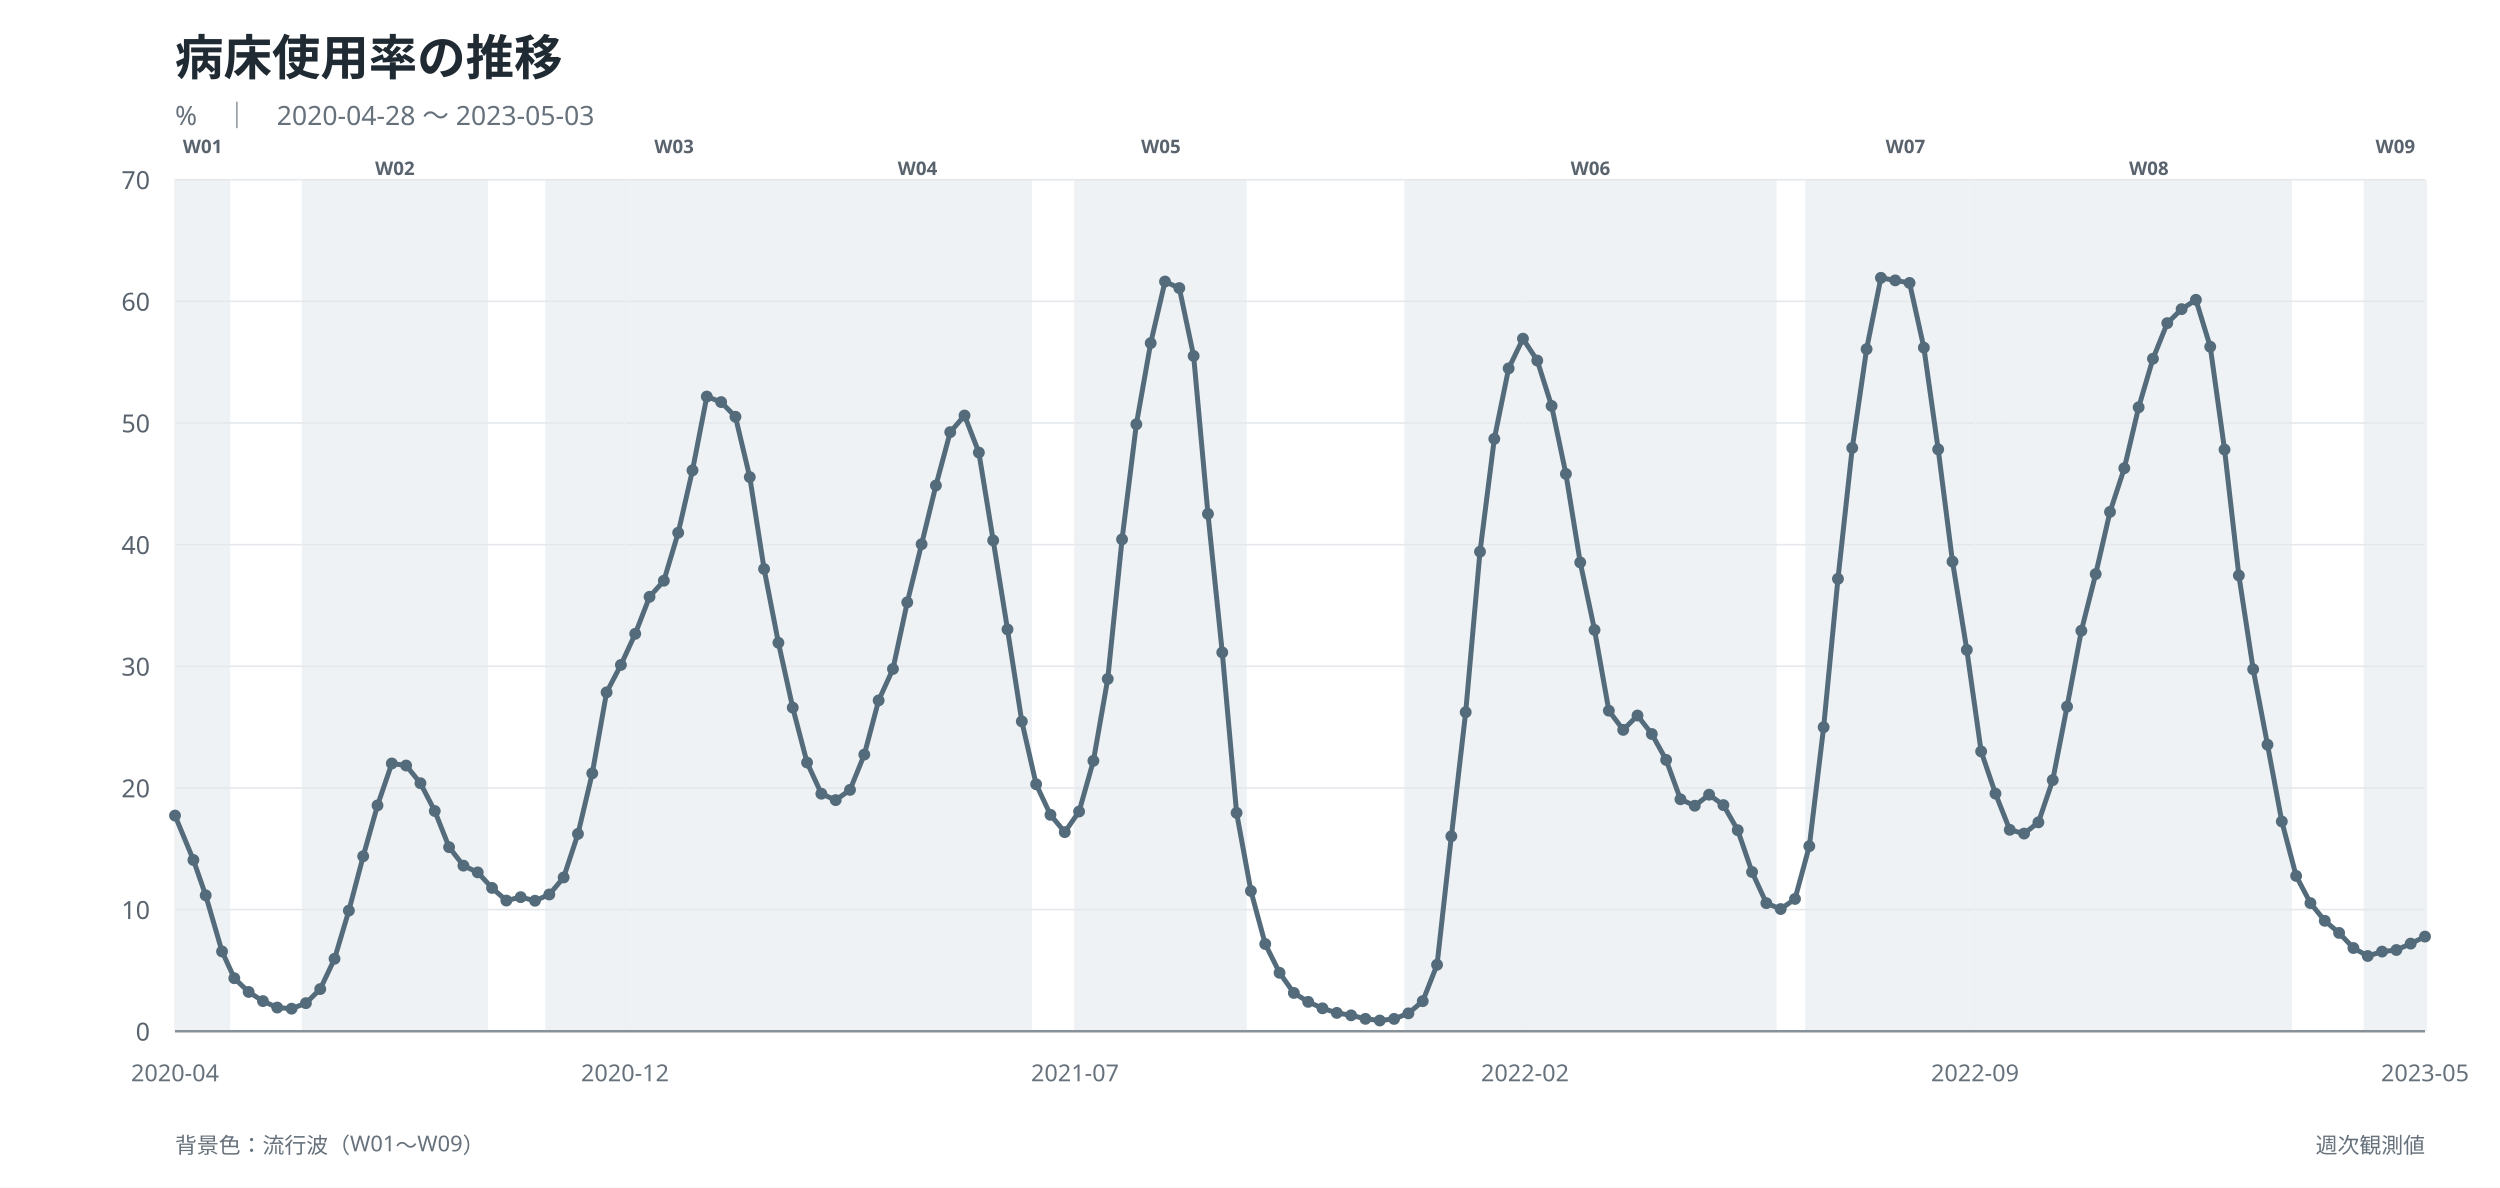
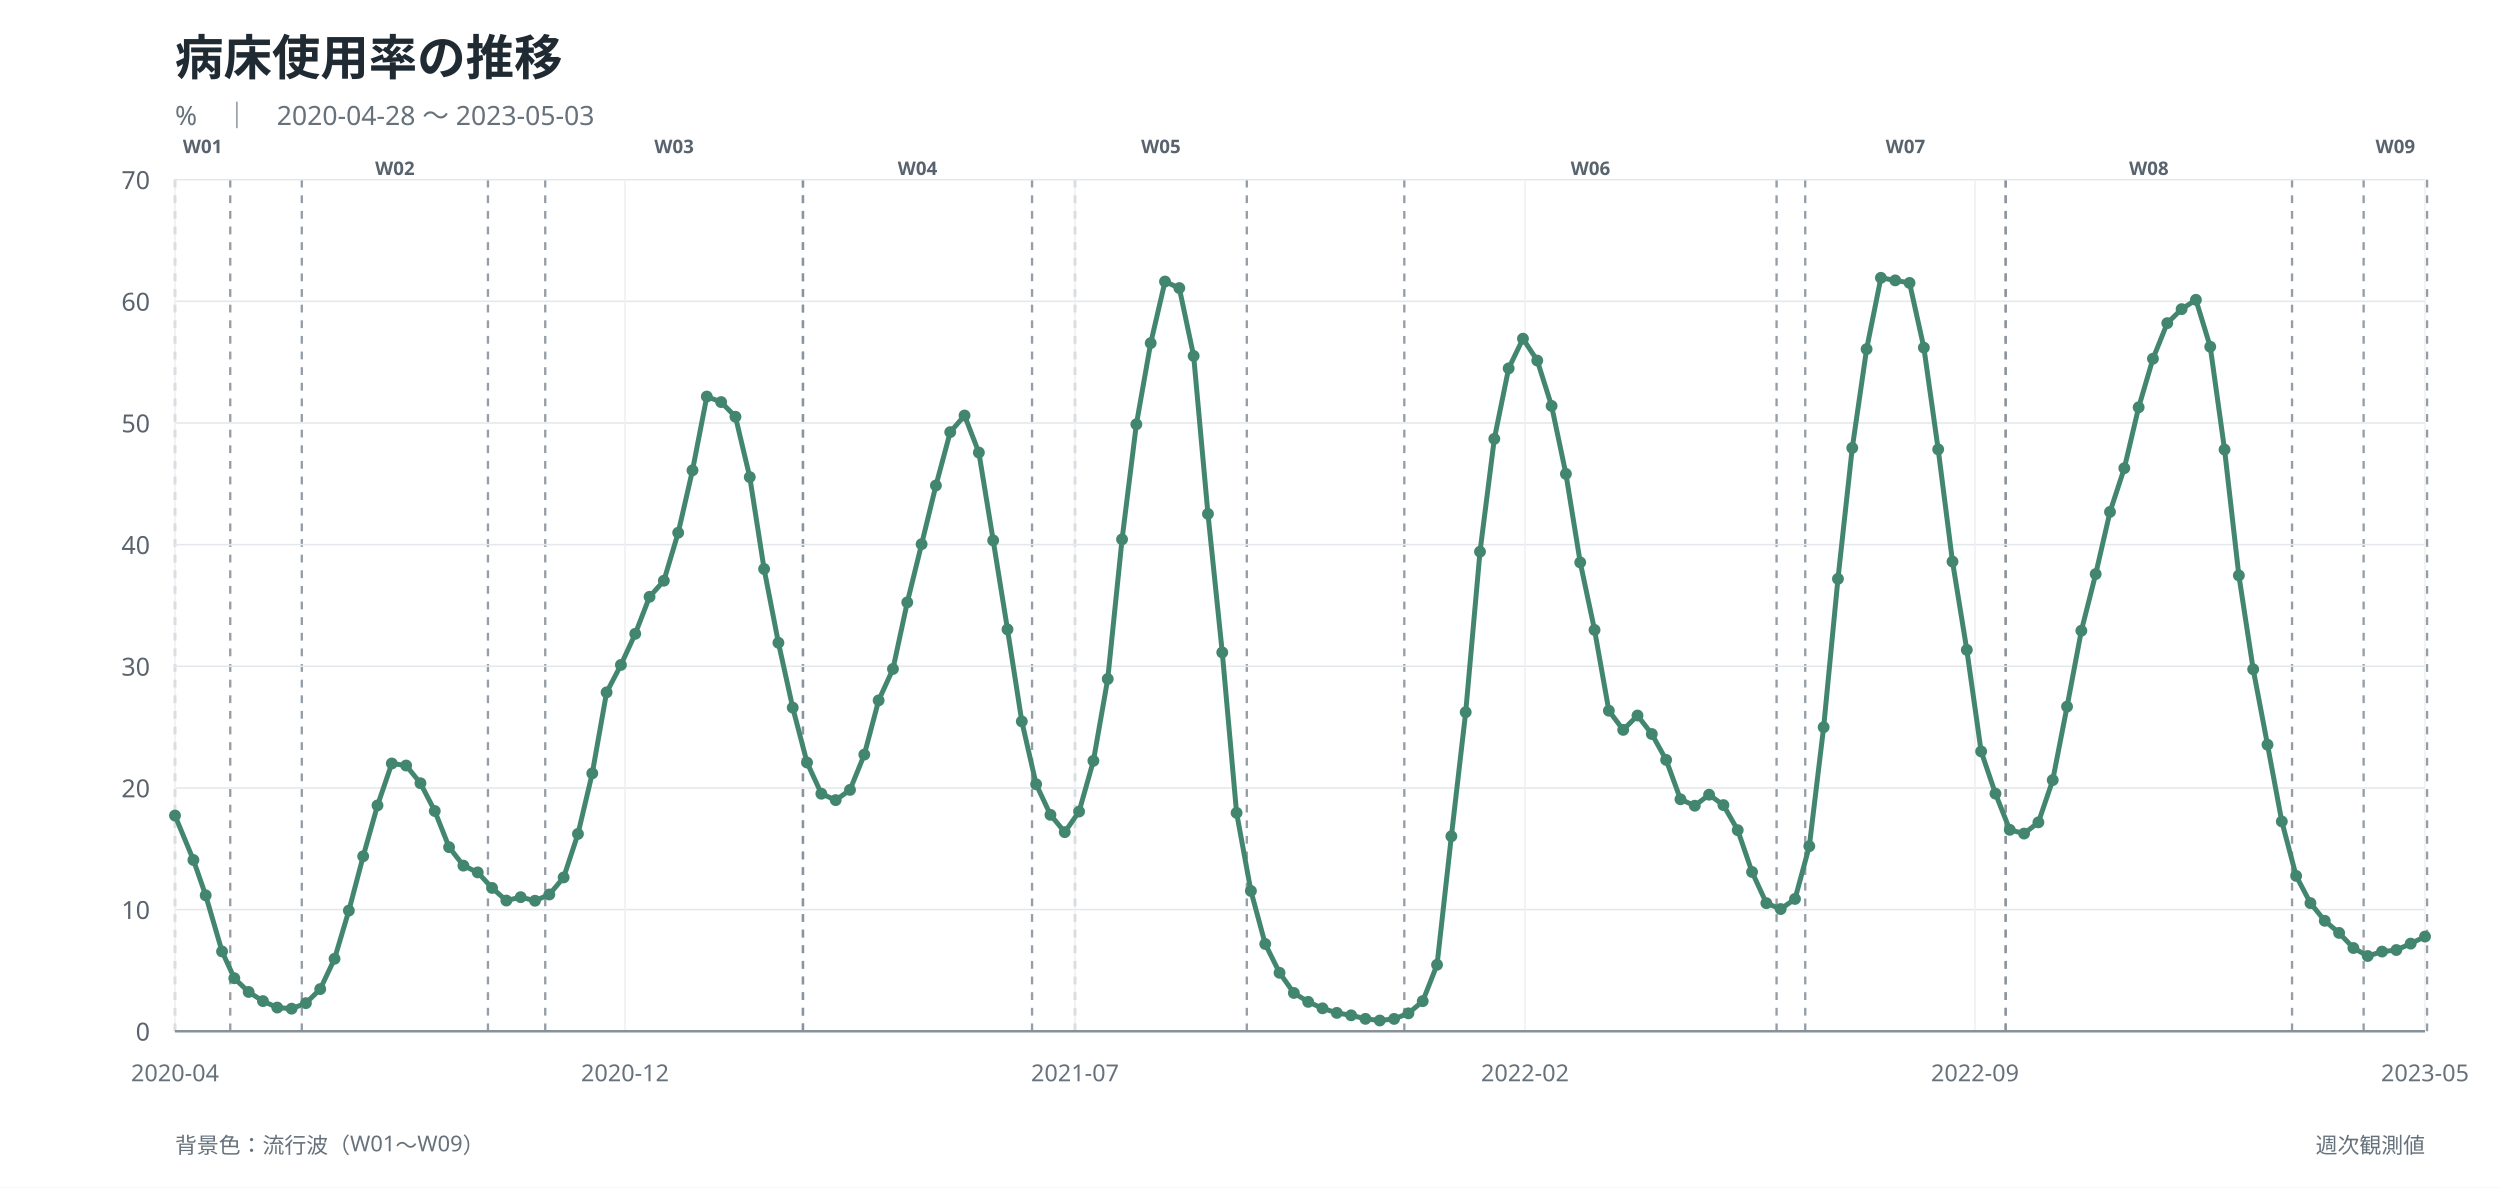
<svg xmlns="http://www.w3.org/2000/svg" width="1600" height="760" viewBox="0 0 1600 760" role="img" aria-labelledby="title desc">
  <rect width="100%" height="100%" fill="#fff" />
  <text x="112" y="48" font-family="sans-serif" font-size="31" font-weight="700" fill="#202a33">病床使用率の推移</text>
  <text x="112" y="80" font-family="sans-serif" font-size="17" fill="#66717b">%　｜　2020-04-28 ～ 2023-05-03</text>
-   <rect x="112.00" y="115" width="35.35" height="545" fill="#e9edf0" opacity="0.72" />
+   <line x1="112.00" y1="115" x2="112.00" y2="660" stroke="#8a949d" stroke-width="1.5" stroke-dasharray="5 5" opacity="0.9" />
+   <line x1="147.35" y1="115" x2="147.35" y2="660" stroke="#8a949d" stroke-width="1.5" stroke-dasharray="5 5" opacity="0.9" />
  <text x="129.67" y="98" text-anchor="middle" font-family="sans-serif" font-size="12" font-weight="600" fill="#59636e">W01</text>
-   <rect x="193.16" y="115" width="119.13" height="545" fill="#e9edf0" opacity="0.72" />
+   <line x1="193.16" y1="115" x2="193.16" y2="660" stroke="#8a949d" stroke-width="1.5" stroke-dasharray="5 5" opacity="0.9" />
+   <line x1="312.29" y1="115" x2="312.29" y2="660" stroke="#8a949d" stroke-width="1.5" stroke-dasharray="5 5" opacity="0.9" />
  <text x="252.73" y="112" text-anchor="middle" font-family="sans-serif" font-size="12" font-weight="600" fill="#59636e">W02</text>
-   <rect x="348.95" y="115" width="164.95" height="545" fill="#e9edf0" opacity="0.72" />
+   <line x1="348.95" y1="115" x2="348.95" y2="660" stroke="#8a949d" stroke-width="1.5" stroke-dasharray="5 5" opacity="0.9" />
+   <line x1="513.90" y1="115" x2="513.90" y2="660" stroke="#8a949d" stroke-width="1.5" stroke-dasharray="5 5" opacity="0.9" />
  <text x="431.42" y="98" text-anchor="middle" font-family="sans-serif" font-size="12" font-weight="600" fill="#59636e">W03</text>
-   <rect x="513.89" y="115" width="146.62" height="545" fill="#e9edf0" opacity="0.72" />
+   <line x1="513.89" y1="115" x2="513.89" y2="660" stroke="#8a949d" stroke-width="1.5" stroke-dasharray="5 5" opacity="0.9" />
+   <line x1="660.51" y1="115" x2="660.51" y2="660" stroke="#8a949d" stroke-width="1.5" stroke-dasharray="5 5" opacity="0.9" />
  <text x="587.20" y="112" text-anchor="middle" font-family="sans-serif" font-size="12" font-weight="600" fill="#59636e">W04</text>
-   <rect x="688.00" y="115" width="109.96" height="545" fill="#e9edf0" opacity="0.72" />
+   <line x1="688.00" y1="115" x2="688.00" y2="660" stroke="#8a949d" stroke-width="1.5" stroke-dasharray="5 5" opacity="0.9" />
+   <line x1="797.96" y1="115" x2="797.96" y2="660" stroke="#8a949d" stroke-width="1.5" stroke-dasharray="5 5" opacity="0.9" />
  <text x="742.98" y="98" text-anchor="middle" font-family="sans-serif" font-size="12" font-weight="600" fill="#59636e">W05</text>
-   <rect x="898.76" y="115" width="238.25" height="545" fill="#e9edf0" opacity="0.72" />
+   <line x1="898.76" y1="115" x2="898.76" y2="660" stroke="#8a949d" stroke-width="1.5" stroke-dasharray="5 5" opacity="0.9" />
+   <line x1="1137.01" y1="115" x2="1137.01" y2="660" stroke="#8a949d" stroke-width="1.5" stroke-dasharray="5 5" opacity="0.9" />
  <text x="1017.89" y="112" text-anchor="middle" font-family="sans-serif" font-size="12" font-weight="600" fill="#59636e">W06</text>
-   <rect x="1155.35" y="115" width="128.29" height="545" fill="#e9edf0" opacity="0.72" />
+   <line x1="1155.35" y1="115" x2="1155.35" y2="660" stroke="#8a949d" stroke-width="1.5" stroke-dasharray="5 5" opacity="0.9" />
+   <line x1="1283.64" y1="115" x2="1283.64" y2="660" stroke="#8a949d" stroke-width="1.5" stroke-dasharray="5 5" opacity="0.9" />
  <text x="1219.49" y="98" text-anchor="middle" font-family="sans-serif" font-size="12" font-weight="600" fill="#59636e">W07</text>
-   <rect x="1283.64" y="115" width="183.27" height="545" fill="#e9edf0" opacity="0.72" />
+   <line x1="1283.64" y1="115" x2="1283.64" y2="660" stroke="#8a949d" stroke-width="1.5" stroke-dasharray="5 5" opacity="0.9" />
+   <line x1="1466.91" y1="115" x2="1466.91" y2="660" stroke="#8a949d" stroke-width="1.5" stroke-dasharray="5 5" opacity="0.9" />
  <text x="1375.27" y="112" text-anchor="middle" font-family="sans-serif" font-size="12" font-weight="600" fill="#59636e">W08</text>
-   <rect x="1512.73" y="115" width="40.58" height="545" fill="#e9edf0" opacity="0.72" />
+   <line x1="1512.73" y1="115" x2="1512.73" y2="660" stroke="#8a949d" stroke-width="1.5" stroke-dasharray="5 5" opacity="0.9" />
+   <line x1="1553.31" y1="115" x2="1553.31" y2="660" stroke="#8a949d" stroke-width="1.5" stroke-dasharray="5 5" opacity="0.9" />
  <text x="1533.02" y="98" text-anchor="middle" font-family="sans-serif" font-size="12" font-weight="600" fill="#59636e">W09</text>
  <line x1="112" y1="660.00" x2="1552" y2="660.00" stroke="#e4e7eb" stroke-width="1" />
  <text x="96" y="666.00" text-anchor="end" font-family="sans-serif" font-size="16" fill="#59636e">0</text>
  <line x1="112" y1="582.14" x2="1552" y2="582.14" stroke="#e4e7eb" stroke-width="1" />
  <text x="96" y="588.14" text-anchor="end" font-family="sans-serif" font-size="16" fill="#59636e">10</text>
  <line x1="112" y1="504.29" x2="1552" y2="504.29" stroke="#e4e7eb" stroke-width="1" />
  <text x="96" y="510.29" text-anchor="end" font-family="sans-serif" font-size="16" fill="#59636e">20</text>
  <line x1="112" y1="426.43" x2="1552" y2="426.43" stroke="#e4e7eb" stroke-width="1" />
  <text x="96" y="432.43" text-anchor="end" font-family="sans-serif" font-size="16" fill="#59636e">30</text>
  <line x1="112" y1="348.57" x2="1552" y2="348.57" stroke="#e4e7eb" stroke-width="1" />
  <text x="96" y="354.57" text-anchor="end" font-family="sans-serif" font-size="16" fill="#59636e">40</text>
  <line x1="112" y1="270.71" x2="1552" y2="270.71" stroke="#e4e7eb" stroke-width="1" />
  <text x="96" y="276.71" text-anchor="end" font-family="sans-serif" font-size="16" fill="#59636e">50</text>
  <line x1="112" y1="192.86" x2="1552" y2="192.86" stroke="#e4e7eb" stroke-width="1" />
  <text x="96" y="198.86" text-anchor="end" font-family="sans-serif" font-size="16" fill="#59636e">60</text>
  <line x1="112" y1="115.00" x2="1552" y2="115.00" stroke="#e4e7eb" stroke-width="1" />
  <text x="96" y="121.00" text-anchor="end" font-family="sans-serif" font-size="16" fill="#59636e">70</text>
  <line x1="112.00" y1="115" x2="112.00" y2="660" stroke="#edf0f2" stroke-width="1" />
  <text x="112.00" y="692" text-anchor="middle" font-family="sans-serif" font-size="15" fill="#66717b">2020-04</text>
  <line x1="400.00" y1="115" x2="400.00" y2="660" stroke="#edf0f2" stroke-width="1" />
  <text x="400.00" y="692" text-anchor="middle" font-family="sans-serif" font-size="15" fill="#66717b">2020-12</text>
  <line x1="688.00" y1="115" x2="688.00" y2="660" stroke="#edf0f2" stroke-width="1" />
  <text x="688.00" y="692" text-anchor="middle" font-family="sans-serif" font-size="15" fill="#66717b">2021-07</text>
  <line x1="976.00" y1="115" x2="976.00" y2="660" stroke="#edf0f2" stroke-width="1" />
  <text x="976.00" y="692" text-anchor="middle" font-family="sans-serif" font-size="15" fill="#66717b">2022-02</text>
  <line x1="1264.00" y1="115" x2="1264.00" y2="660" stroke="#edf0f2" stroke-width="1" />
  <text x="1264.00" y="692" text-anchor="middle" font-family="sans-serif" font-size="15" fill="#66717b">2022-09</text>
  <line x1="1552.00" y1="115" x2="1552.00" y2="660" stroke="#edf0f2" stroke-width="1" />
  <text x="1552.00" y="692" text-anchor="middle" font-family="sans-serif" font-size="15" fill="#66717b">2023-05</text>
-   <path d=" M112.00 521.96 L123.78 550.40 L131.64 573.02 L142.11 608.94 L149.96 626.07 L159.13 634.85 L168.29 640.70 L177.45 644.84 L186.62 645.56 L195.78 642.02 L204.95 633.01 L214.11 613.61 L223.27 582.78 L232.44 548.01 L241.60 515.47 L250.76 488.62 L259.93 489.94 L269.09 501.27 L278.25 519.05 L287.42 542.19 L296.58 554.01 L305.75 558.33 L314.91 568.28 L324.07 576.36 L333.24 574.18 L342.40 576.48 L351.56 572.47 L360.73 561.57 L369.89 533.72 L379.05 494.94 L388.22 443.11 L397.38 425.56 L406.55 405.63 L415.71 381.96 L424.87 371.67 L434.04 340.95 L443.20 301.01 L452.36 253.80 L461.53 257.33 L470.69 266.73 L479.85 305.34 L489.02 364.14 L498.18 411.36 L507.35 452.89 L516.51 488.02 L525.67 507.98 L534.84 512.08 L544.00 505.53 L553.16 482.92 L562.33 448.26 L571.49 428.15 L580.65 385.51 L589.82 348.29 L598.98 310.72 L608.15 276.56 L617.31 265.93 L626.47 289.63 L635.64 345.87 L644.80 402.82 L653.96 461.71 L663.13 501.92 L672.29 521.49 L681.45 532.57 L690.62 519.38 L699.78 486.92 L708.95 434.54 L718.11 345.20 L727.27 271.54 L736.44 219.60 L745.60 180.19 L754.76 184.37 L763.93 227.82 L773.09 328.88 L782.25 417.56 L791.42 520.23 L800.58 570.22 L809.75 604.17 L818.91 622.59 L828.07 635.48 L837.24 641.19 L846.40 645.32 L855.56 648.25 L864.73 649.81 L873.89 652.06 L883.05 653.12 L892.22 652.10 L901.38 648.55 L910.55 640.74 L919.71 617.44 L928.87 535.21 L938.04 455.81 L947.20 353.09 L956.36 280.87 L965.53 235.77 L974.69 216.77 L983.85 230.75 L993.02 259.79 L1002.18 303.30 L1011.35 359.96 L1020.51 403.16 L1029.67 454.85 L1038.84 467.12 L1048.00 457.93 L1057.16 469.78 L1066.33 486.34 L1075.49 511.53 L1084.65 515.67 L1093.82 508.60 L1102.98 515.26 L1112.15 531.31 L1121.31 558.08 L1130.47 578.02 L1139.64 581.79 L1148.80 575.32 L1157.96 541.56 L1167.13 465.40 L1176.29 370.47 L1185.45 286.67 L1194.62 223.45 L1203.78 177.81 L1212.95 179.45 L1222.11 181.08 L1231.27 222.49 L1240.44 287.59 L1249.60 359.42 L1258.76 415.93 L1267.93 480.91 L1277.09 507.92 L1286.25 531.08 L1295.42 533.49 L1304.58 526.30 L1313.75 499.26 L1322.91 452.24 L1332.07 403.67 L1341.24 367.40 L1350.40 327.62 L1359.56 299.65 L1368.73 260.69 L1377.89 229.58 L1387.05 206.81 L1396.22 197.85 L1405.38 191.88 L1414.55 221.91 L1423.71 287.74 L1432.87 368.28 L1442.04 428.35 L1451.20 476.62 L1460.36 525.74 L1469.53 560.58 L1478.69 578.00 L1487.85 589.31 L1497.02 597.07 L1506.18 606.73 L1515.35 611.84 L1524.51 609.02 L1533.67 608.01 L1542.84 603.92 L1552.00 599.41" fill="none" stroke="#536b7a" stroke-width="3.2" stroke-linejoin="round" stroke-linecap="round" />
-   <circle cx="112.00" cy="521.96" r="3.8" fill="#536b7a" />
-   <circle cx="123.78" cy="550.40" r="3.8" fill="#536b7a" />
-   <circle cx="131.64" cy="573.02" r="3.8" fill="#536b7a" />
-   <circle cx="142.11" cy="608.94" r="3.8" fill="#536b7a" />
-   <circle cx="149.96" cy="626.07" r="3.8" fill="#536b7a" />
-   <circle cx="159.13" cy="634.85" r="3.8" fill="#536b7a" />
-   <circle cx="168.29" cy="640.70" r="3.8" fill="#536b7a" />
-   <circle cx="177.45" cy="644.84" r="3.8" fill="#536b7a" />
-   <circle cx="186.62" cy="645.56" r="3.8" fill="#536b7a" />
-   <circle cx="195.78" cy="642.02" r="3.8" fill="#536b7a" />
-   <circle cx="204.95" cy="633.01" r="3.8" fill="#536b7a" />
-   <circle cx="214.11" cy="613.61" r="3.8" fill="#536b7a" />
-   <circle cx="223.27" cy="582.78" r="3.8" fill="#536b7a" />
-   <circle cx="232.44" cy="548.01" r="3.8" fill="#536b7a" />
-   <circle cx="241.60" cy="515.47" r="3.8" fill="#536b7a" />
-   <circle cx="250.76" cy="488.62" r="3.8" fill="#536b7a" />
-   <circle cx="259.93" cy="489.94" r="3.8" fill="#536b7a" />
-   <circle cx="269.09" cy="501.27" r="3.8" fill="#536b7a" />
-   <circle cx="278.25" cy="519.05" r="3.8" fill="#536b7a" />
-   <circle cx="287.42" cy="542.19" r="3.8" fill="#536b7a" />
-   <circle cx="296.58" cy="554.01" r="3.8" fill="#536b7a" />
-   <circle cx="305.75" cy="558.33" r="3.8" fill="#536b7a" />
-   <circle cx="314.91" cy="568.28" r="3.8" fill="#536b7a" />
-   <circle cx="324.07" cy="576.36" r="3.8" fill="#536b7a" />
-   <circle cx="333.24" cy="574.18" r="3.8" fill="#536b7a" />
-   <circle cx="342.40" cy="576.48" r="3.8" fill="#536b7a" />
-   <circle cx="351.56" cy="572.47" r="3.8" fill="#536b7a" />
-   <circle cx="360.73" cy="561.57" r="3.8" fill="#536b7a" />
-   <circle cx="369.89" cy="533.72" r="3.8" fill="#536b7a" />
-   <circle cx="379.05" cy="494.94" r="3.8" fill="#536b7a" />
-   <circle cx="388.22" cy="443.11" r="3.8" fill="#536b7a" />
-   <circle cx="397.38" cy="425.56" r="3.8" fill="#536b7a" />
-   <circle cx="406.55" cy="405.63" r="3.8" fill="#536b7a" />
-   <circle cx="415.71" cy="381.96" r="3.8" fill="#536b7a" />
-   <circle cx="424.87" cy="371.67" r="3.8" fill="#536b7a" />
-   <circle cx="434.04" cy="340.95" r="3.8" fill="#536b7a" />
-   <circle cx="443.20" cy="301.01" r="3.8" fill="#536b7a" />
-   <circle cx="452.36" cy="253.80" r="3.8" fill="#536b7a" />
-   <circle cx="461.53" cy="257.33" r="3.8" fill="#536b7a" />
-   <circle cx="470.69" cy="266.73" r="3.8" fill="#536b7a" />
-   <circle cx="479.85" cy="305.34" r="3.8" fill="#536b7a" />
-   <circle cx="489.02" cy="364.14" r="3.8" fill="#536b7a" />
-   <circle cx="498.18" cy="411.36" r="3.8" fill="#536b7a" />
-   <circle cx="507.35" cy="452.89" r="3.8" fill="#536b7a" />
-   <circle cx="516.51" cy="488.02" r="3.8" fill="#536b7a" />
-   <circle cx="525.67" cy="507.98" r="3.8" fill="#536b7a" />
-   <circle cx="534.84" cy="512.08" r="3.8" fill="#536b7a" />
-   <circle cx="544.00" cy="505.53" r="3.8" fill="#536b7a" />
-   <circle cx="553.16" cy="482.92" r="3.8" fill="#536b7a" />
-   <circle cx="562.33" cy="448.26" r="3.8" fill="#536b7a" />
-   <circle cx="571.49" cy="428.15" r="3.8" fill="#536b7a" />
-   <circle cx="580.65" cy="385.51" r="3.8" fill="#536b7a" />
-   <circle cx="589.82" cy="348.29" r="3.8" fill="#536b7a" />
-   <circle cx="598.98" cy="310.72" r="3.8" fill="#536b7a" />
-   <circle cx="608.15" cy="276.56" r="3.8" fill="#536b7a" />
-   <circle cx="617.31" cy="265.93" r="3.8" fill="#536b7a" />
-   <circle cx="626.47" cy="289.63" r="3.8" fill="#536b7a" />
-   <circle cx="635.64" cy="345.87" r="3.8" fill="#536b7a" />
-   <circle cx="644.80" cy="402.82" r="3.8" fill="#536b7a" />
-   <circle cx="653.96" cy="461.71" r="3.8" fill="#536b7a" />
-   <circle cx="663.13" cy="501.92" r="3.8" fill="#536b7a" />
-   <circle cx="672.29" cy="521.49" r="3.8" fill="#536b7a" />
-   <circle cx="681.45" cy="532.57" r="3.8" fill="#536b7a" />
-   <circle cx="690.62" cy="519.38" r="3.8" fill="#536b7a" />
-   <circle cx="699.78" cy="486.92" r="3.8" fill="#536b7a" />
-   <circle cx="708.95" cy="434.54" r="3.8" fill="#536b7a" />
-   <circle cx="718.11" cy="345.20" r="3.8" fill="#536b7a" />
-   <circle cx="727.27" cy="271.54" r="3.8" fill="#536b7a" />
-   <circle cx="736.44" cy="219.60" r="3.8" fill="#536b7a" />
-   <circle cx="745.60" cy="180.19" r="3.8" fill="#536b7a" />
-   <circle cx="754.76" cy="184.37" r="3.8" fill="#536b7a" />
-   <circle cx="763.93" cy="227.82" r="3.8" fill="#536b7a" />
-   <circle cx="773.09" cy="328.88" r="3.8" fill="#536b7a" />
-   <circle cx="782.25" cy="417.56" r="3.8" fill="#536b7a" />
-   <circle cx="791.42" cy="520.23" r="3.8" fill="#536b7a" />
-   <circle cx="800.58" cy="570.22" r="3.8" fill="#536b7a" />
-   <circle cx="809.75" cy="604.17" r="3.8" fill="#536b7a" />
-   <circle cx="818.91" cy="622.59" r="3.8" fill="#536b7a" />
-   <circle cx="828.07" cy="635.48" r="3.8" fill="#536b7a" />
-   <circle cx="837.24" cy="641.19" r="3.8" fill="#536b7a" />
-   <circle cx="846.40" cy="645.32" r="3.8" fill="#536b7a" />
-   <circle cx="855.56" cy="648.25" r="3.8" fill="#536b7a" />
-   <circle cx="864.73" cy="649.81" r="3.8" fill="#536b7a" />
-   <circle cx="873.89" cy="652.06" r="3.8" fill="#536b7a" />
-   <circle cx="883.05" cy="653.12" r="3.8" fill="#536b7a" />
-   <circle cx="892.22" cy="652.10" r="3.8" fill="#536b7a" />
-   <circle cx="901.38" cy="648.55" r="3.8" fill="#536b7a" />
-   <circle cx="910.55" cy="640.74" r="3.8" fill="#536b7a" />
-   <circle cx="919.71" cy="617.44" r="3.8" fill="#536b7a" />
-   <circle cx="928.87" cy="535.21" r="3.8" fill="#536b7a" />
-   <circle cx="938.04" cy="455.81" r="3.8" fill="#536b7a" />
-   <circle cx="947.20" cy="353.09" r="3.8" fill="#536b7a" />
-   <circle cx="956.36" cy="280.87" r="3.8" fill="#536b7a" />
-   <circle cx="965.53" cy="235.77" r="3.8" fill="#536b7a" />
-   <circle cx="974.69" cy="216.77" r="3.8" fill="#536b7a" />
-   <circle cx="983.85" cy="230.75" r="3.8" fill="#536b7a" />
-   <circle cx="993.02" cy="259.79" r="3.8" fill="#536b7a" />
-   <circle cx="1002.18" cy="303.30" r="3.8" fill="#536b7a" />
-   <circle cx="1011.35" cy="359.96" r="3.8" fill="#536b7a" />
-   <circle cx="1020.51" cy="403.16" r="3.8" fill="#536b7a" />
-   <circle cx="1029.67" cy="454.85" r="3.8" fill="#536b7a" />
-   <circle cx="1038.84" cy="467.12" r="3.8" fill="#536b7a" />
-   <circle cx="1048.00" cy="457.93" r="3.8" fill="#536b7a" />
-   <circle cx="1057.16" cy="469.78" r="3.8" fill="#536b7a" />
-   <circle cx="1066.33" cy="486.34" r="3.8" fill="#536b7a" />
-   <circle cx="1075.49" cy="511.53" r="3.8" fill="#536b7a" />
-   <circle cx="1084.65" cy="515.67" r="3.8" fill="#536b7a" />
-   <circle cx="1093.82" cy="508.60" r="3.8" fill="#536b7a" />
-   <circle cx="1102.98" cy="515.26" r="3.8" fill="#536b7a" />
-   <circle cx="1112.15" cy="531.31" r="3.8" fill="#536b7a" />
-   <circle cx="1121.31" cy="558.08" r="3.8" fill="#536b7a" />
-   <circle cx="1130.47" cy="578.02" r="3.8" fill="#536b7a" />
-   <circle cx="1139.64" cy="581.79" r="3.8" fill="#536b7a" />
-   <circle cx="1148.80" cy="575.32" r="3.8" fill="#536b7a" />
-   <circle cx="1157.96" cy="541.56" r="3.8" fill="#536b7a" />
-   <circle cx="1167.13" cy="465.40" r="3.8" fill="#536b7a" />
-   <circle cx="1176.29" cy="370.47" r="3.8" fill="#536b7a" />
-   <circle cx="1185.45" cy="286.67" r="3.8" fill="#536b7a" />
-   <circle cx="1194.62" cy="223.45" r="3.8" fill="#536b7a" />
-   <circle cx="1203.78" cy="177.81" r="3.8" fill="#536b7a" />
-   <circle cx="1212.95" cy="179.45" r="3.8" fill="#536b7a" />
-   <circle cx="1222.11" cy="181.08" r="3.8" fill="#536b7a" />
-   <circle cx="1231.27" cy="222.49" r="3.8" fill="#536b7a" />
-   <circle cx="1240.44" cy="287.59" r="3.8" fill="#536b7a" />
-   <circle cx="1249.60" cy="359.42" r="3.8" fill="#536b7a" />
-   <circle cx="1258.76" cy="415.93" r="3.8" fill="#536b7a" />
-   <circle cx="1267.93" cy="480.91" r="3.8" fill="#536b7a" />
-   <circle cx="1277.09" cy="507.92" r="3.8" fill="#536b7a" />
-   <circle cx="1286.25" cy="531.08" r="3.8" fill="#536b7a" />
-   <circle cx="1295.42" cy="533.49" r="3.8" fill="#536b7a" />
-   <circle cx="1304.58" cy="526.30" r="3.8" fill="#536b7a" />
-   <circle cx="1313.75" cy="499.26" r="3.8" fill="#536b7a" />
-   <circle cx="1322.91" cy="452.24" r="3.8" fill="#536b7a" />
-   <circle cx="1332.07" cy="403.67" r="3.8" fill="#536b7a" />
-   <circle cx="1341.24" cy="367.40" r="3.8" fill="#536b7a" />
-   <circle cx="1350.40" cy="327.62" r="3.8" fill="#536b7a" />
-   <circle cx="1359.56" cy="299.65" r="3.8" fill="#536b7a" />
-   <circle cx="1368.73" cy="260.69" r="3.8" fill="#536b7a" />
-   <circle cx="1377.89" cy="229.58" r="3.8" fill="#536b7a" />
-   <circle cx="1387.05" cy="206.81" r="3.8" fill="#536b7a" />
-   <circle cx="1396.22" cy="197.85" r="3.8" fill="#536b7a" />
-   <circle cx="1405.38" cy="191.88" r="3.8" fill="#536b7a" />
-   <circle cx="1414.55" cy="221.91" r="3.8" fill="#536b7a" />
-   <circle cx="1423.71" cy="287.74" r="3.8" fill="#536b7a" />
-   <circle cx="1432.87" cy="368.28" r="3.8" fill="#536b7a" />
-   <circle cx="1442.04" cy="428.35" r="3.8" fill="#536b7a" />
-   <circle cx="1451.20" cy="476.62" r="3.8" fill="#536b7a" />
-   <circle cx="1460.36" cy="525.74" r="3.8" fill="#536b7a" />
-   <circle cx="1469.53" cy="560.58" r="3.8" fill="#536b7a" />
-   <circle cx="1478.69" cy="578.00" r="3.8" fill="#536b7a" />
-   <circle cx="1487.85" cy="589.31" r="3.8" fill="#536b7a" />
-   <circle cx="1497.02" cy="597.07" r="3.8" fill="#536b7a" />
-   <circle cx="1506.18" cy="606.73" r="3.8" fill="#536b7a" />
-   <circle cx="1515.35" cy="611.84" r="3.8" fill="#536b7a" />
-   <circle cx="1524.51" cy="609.02" r="3.8" fill="#536b7a" />
-   <circle cx="1533.67" cy="608.01" r="3.8" fill="#536b7a" />
-   <circle cx="1542.84" cy="603.92" r="3.8" fill="#536b7a" />
-   <circle cx="1552.00" cy="599.41" r="3.8" fill="#536b7a" />
+   <path d=" M112.00 521.96 L123.78 550.40 L131.64 573.02 L142.11 608.94 L149.96 626.07 L159.13 634.85 L168.29 640.70 L177.45 644.84 L186.62 645.56 L195.78 642.02 L204.95 633.01 L214.11 613.61 L223.27 582.78 L232.44 548.01 L241.60 515.47 L250.76 488.62 L259.93 489.94 L269.09 501.27 L278.25 519.05 L287.42 542.19 L296.58 554.01 L305.75 558.33 L314.91 568.28 L324.07 576.36 L333.24 574.18 L342.40 576.48 L351.56 572.47 L360.73 561.57 L369.89 533.72 L379.05 494.94 L388.22 443.11 L397.38 425.56 L406.55 405.63 L415.71 381.96 L424.87 371.67 L434.04 340.95 L443.20 301.01 L452.36 253.80 L461.53 257.33 L470.69 266.73 L479.85 305.34 L489.02 364.14 L498.18 411.36 L507.35 452.89 L516.51 488.02 L525.67 507.98 L534.84 512.08 L544.00 505.53 L553.16 482.92 L562.33 448.26 L571.49 428.15 L580.65 385.51 L589.82 348.29 L598.98 310.72 L608.15 276.56 L617.31 265.93 L626.47 289.63 L635.64 345.87 L644.80 402.82 L653.96 461.71 L663.13 501.92 L672.29 521.49 L681.45 532.57 L690.62 519.38 L699.78 486.92 L708.95 434.54 L718.11 345.20 L727.27 271.54 L736.44 219.60 L745.60 180.19 L754.76 184.37 L763.93 227.82 L773.09 328.88 L782.25 417.56 L791.42 520.23 L800.58 570.22 L809.75 604.17 L818.91 622.59 L828.07 635.48 L837.24 641.19 L846.40 645.32 L855.56 648.25 L864.73 649.81 L873.89 652.06 L883.05 653.12 L892.22 652.10 L901.38 648.55 L910.55 640.74 L919.71 617.44 L928.87 535.21 L938.04 455.81 L947.20 353.09 L956.36 280.87 L965.53 235.77 L974.69 216.77 L983.85 230.75 L993.02 259.79 L1002.18 303.30 L1011.35 359.96 L1020.51 403.16 L1029.67 454.85 L1038.84 467.12 L1048.00 457.93 L1057.16 469.78 L1066.33 486.34 L1075.49 511.53 L1084.65 515.67 L1093.82 508.60 L1102.98 515.26 L1112.15 531.31 L1121.31 558.08 L1130.47 578.02 L1139.64 581.79 L1148.80 575.32 L1157.96 541.56 L1167.13 465.40 L1176.29 370.47 L1185.45 286.67 L1194.62 223.45 L1203.78 177.81 L1212.95 179.45 L1222.11 181.08 L1231.27 222.49 L1240.44 287.59 L1249.60 359.42 L1258.76 415.93 L1267.93 480.91 L1277.09 507.92 L1286.25 531.08 L1295.42 533.49 L1304.58 526.30 L1313.75 499.26 L1322.91 452.24 L1332.07 403.67 L1341.24 367.40 L1350.40 327.62 L1359.56 299.65 L1368.73 260.69 L1377.89 229.58 L1387.05 206.81 L1396.22 197.85 L1405.38 191.88 L1414.55 221.91 L1423.71 287.74 L1432.87 368.28 L1442.04 428.35 L1451.20 476.62 L1460.36 525.74 L1469.53 560.58 L1478.69 578.00 L1487.85 589.31 L1497.02 597.07 L1506.18 606.73 L1515.35 611.84 L1524.51 609.02 L1533.67 608.01 L1542.84 603.92 L1552.00 599.41" fill="none" stroke="#43866f" stroke-width="3.2" stroke-linejoin="round" stroke-linecap="round" />
+   <circle cx="112.00" cy="521.96" r="3.8" fill="#43866f" />
+   <circle cx="123.78" cy="550.40" r="3.8" fill="#43866f" />
+   <circle cx="131.64" cy="573.02" r="3.8" fill="#43866f" />
+   <circle cx="142.11" cy="608.94" r="3.8" fill="#43866f" />
+   <circle cx="149.96" cy="626.07" r="3.8" fill="#43866f" />
+   <circle cx="159.13" cy="634.85" r="3.8" fill="#43866f" />
+   <circle cx="168.29" cy="640.70" r="3.8" fill="#43866f" />
+   <circle cx="177.45" cy="644.84" r="3.8" fill="#43866f" />
+   <circle cx="186.62" cy="645.56" r="3.8" fill="#43866f" />
+   <circle cx="195.78" cy="642.02" r="3.8" fill="#43866f" />
+   <circle cx="204.95" cy="633.01" r="3.8" fill="#43866f" />
+   <circle cx="214.11" cy="613.61" r="3.8" fill="#43866f" />
+   <circle cx="223.27" cy="582.78" r="3.8" fill="#43866f" />
+   <circle cx="232.44" cy="548.01" r="3.8" fill="#43866f" />
+   <circle cx="241.60" cy="515.47" r="3.8" fill="#43866f" />
+   <circle cx="250.76" cy="488.62" r="3.8" fill="#43866f" />
+   <circle cx="259.93" cy="489.94" r="3.8" fill="#43866f" />
+   <circle cx="269.09" cy="501.27" r="3.8" fill="#43866f" />
+   <circle cx="278.25" cy="519.05" r="3.8" fill="#43866f" />
+   <circle cx="287.42" cy="542.19" r="3.8" fill="#43866f" />
+   <circle cx="296.58" cy="554.01" r="3.8" fill="#43866f" />
+   <circle cx="305.75" cy="558.33" r="3.8" fill="#43866f" />
+   <circle cx="314.91" cy="568.28" r="3.8" fill="#43866f" />
+   <circle cx="324.07" cy="576.36" r="3.8" fill="#43866f" />
+   <circle cx="333.24" cy="574.18" r="3.8" fill="#43866f" />
+   <circle cx="342.40" cy="576.48" r="3.8" fill="#43866f" />
+   <circle cx="351.56" cy="572.47" r="3.8" fill="#43866f" />
+   <circle cx="360.73" cy="561.57" r="3.8" fill="#43866f" />
+   <circle cx="369.89" cy="533.72" r="3.8" fill="#43866f" />
+   <circle cx="379.05" cy="494.94" r="3.8" fill="#43866f" />
+   <circle cx="388.22" cy="443.11" r="3.8" fill="#43866f" />
+   <circle cx="397.38" cy="425.56" r="3.8" fill="#43866f" />
+   <circle cx="406.55" cy="405.63" r="3.8" fill="#43866f" />
+   <circle cx="415.71" cy="381.96" r="3.8" fill="#43866f" />
+   <circle cx="424.87" cy="371.67" r="3.8" fill="#43866f" />
+   <circle cx="434.04" cy="340.95" r="3.8" fill="#43866f" />
+   <circle cx="443.20" cy="301.01" r="3.8" fill="#43866f" />
+   <circle cx="452.36" cy="253.80" r="3.8" fill="#43866f" />
+   <circle cx="461.53" cy="257.33" r="3.8" fill="#43866f" />
+   <circle cx="470.69" cy="266.73" r="3.8" fill="#43866f" />
+   <circle cx="479.85" cy="305.34" r="3.8" fill="#43866f" />
+   <circle cx="489.02" cy="364.14" r="3.8" fill="#43866f" />
+   <circle cx="498.18" cy="411.36" r="3.8" fill="#43866f" />
+   <circle cx="507.35" cy="452.89" r="3.8" fill="#43866f" />
+   <circle cx="516.51" cy="488.02" r="3.8" fill="#43866f" />
+   <circle cx="525.67" cy="507.98" r="3.8" fill="#43866f" />
+   <circle cx="534.84" cy="512.08" r="3.8" fill="#43866f" />
+   <circle cx="544.00" cy="505.53" r="3.8" fill="#43866f" />
+   <circle cx="553.16" cy="482.92" r="3.8" fill="#43866f" />
+   <circle cx="562.33" cy="448.26" r="3.8" fill="#43866f" />
+   <circle cx="571.49" cy="428.15" r="3.8" fill="#43866f" />
+   <circle cx="580.65" cy="385.51" r="3.8" fill="#43866f" />
+   <circle cx="589.82" cy="348.29" r="3.8" fill="#43866f" />
+   <circle cx="598.98" cy="310.72" r="3.8" fill="#43866f" />
+   <circle cx="608.15" cy="276.56" r="3.8" fill="#43866f" />
+   <circle cx="617.31" cy="265.93" r="3.8" fill="#43866f" />
+   <circle cx="626.47" cy="289.63" r="3.8" fill="#43866f" />
+   <circle cx="635.64" cy="345.87" r="3.8" fill="#43866f" />
+   <circle cx="644.80" cy="402.82" r="3.8" fill="#43866f" />
+   <circle cx="653.96" cy="461.71" r="3.8" fill="#43866f" />
+   <circle cx="663.13" cy="501.92" r="3.8" fill="#43866f" />
+   <circle cx="672.29" cy="521.49" r="3.8" fill="#43866f" />
+   <circle cx="681.45" cy="532.57" r="3.8" fill="#43866f" />
+   <circle cx="690.62" cy="519.38" r="3.8" fill="#43866f" />
+   <circle cx="699.78" cy="486.92" r="3.8" fill="#43866f" />
+   <circle cx="708.95" cy="434.54" r="3.8" fill="#43866f" />
+   <circle cx="718.11" cy="345.20" r="3.8" fill="#43866f" />
+   <circle cx="727.27" cy="271.54" r="3.8" fill="#43866f" />
+   <circle cx="736.44" cy="219.60" r="3.8" fill="#43866f" />
+   <circle cx="745.60" cy="180.19" r="3.8" fill="#43866f" />
+   <circle cx="754.76" cy="184.37" r="3.8" fill="#43866f" />
+   <circle cx="763.93" cy="227.82" r="3.8" fill="#43866f" />
+   <circle cx="773.09" cy="328.88" r="3.8" fill="#43866f" />
+   <circle cx="782.25" cy="417.56" r="3.8" fill="#43866f" />
+   <circle cx="791.42" cy="520.23" r="3.8" fill="#43866f" />
+   <circle cx="800.58" cy="570.22" r="3.8" fill="#43866f" />
+   <circle cx="809.75" cy="604.17" r="3.8" fill="#43866f" />
+   <circle cx="818.91" cy="622.59" r="3.8" fill="#43866f" />
+   <circle cx="828.07" cy="635.48" r="3.8" fill="#43866f" />
+   <circle cx="837.24" cy="641.19" r="3.8" fill="#43866f" />
+   <circle cx="846.40" cy="645.32" r="3.8" fill="#43866f" />
+   <circle cx="855.56" cy="648.25" r="3.8" fill="#43866f" />
+   <circle cx="864.73" cy="649.81" r="3.8" fill="#43866f" />
+   <circle cx="873.89" cy="652.06" r="3.8" fill="#43866f" />
+   <circle cx="883.05" cy="653.12" r="3.8" fill="#43866f" />
+   <circle cx="892.22" cy="652.10" r="3.8" fill="#43866f" />
+   <circle cx="901.38" cy="648.55" r="3.8" fill="#43866f" />
+   <circle cx="910.55" cy="640.74" r="3.8" fill="#43866f" />
+   <circle cx="919.71" cy="617.44" r="3.8" fill="#43866f" />
+   <circle cx="928.87" cy="535.21" r="3.8" fill="#43866f" />
+   <circle cx="938.04" cy="455.81" r="3.8" fill="#43866f" />
+   <circle cx="947.20" cy="353.09" r="3.8" fill="#43866f" />
+   <circle cx="956.36" cy="280.87" r="3.8" fill="#43866f" />
+   <circle cx="965.53" cy="235.77" r="3.8" fill="#43866f" />
+   <circle cx="974.69" cy="216.77" r="3.8" fill="#43866f" />
+   <circle cx="983.85" cy="230.75" r="3.8" fill="#43866f" />
+   <circle cx="993.02" cy="259.79" r="3.8" fill="#43866f" />
+   <circle cx="1002.18" cy="303.30" r="3.8" fill="#43866f" />
+   <circle cx="1011.35" cy="359.96" r="3.8" fill="#43866f" />
+   <circle cx="1020.51" cy="403.16" r="3.8" fill="#43866f" />
+   <circle cx="1029.67" cy="454.85" r="3.8" fill="#43866f" />
+   <circle cx="1038.84" cy="467.12" r="3.8" fill="#43866f" />
+   <circle cx="1048.00" cy="457.93" r="3.8" fill="#43866f" />
+   <circle cx="1057.16" cy="469.78" r="3.8" fill="#43866f" />
+   <circle cx="1066.33" cy="486.34" r="3.8" fill="#43866f" />
+   <circle cx="1075.49" cy="511.53" r="3.8" fill="#43866f" />
+   <circle cx="1084.65" cy="515.67" r="3.8" fill="#43866f" />
+   <circle cx="1093.82" cy="508.60" r="3.8" fill="#43866f" />
+   <circle cx="1102.98" cy="515.26" r="3.8" fill="#43866f" />
+   <circle cx="1112.15" cy="531.31" r="3.8" fill="#43866f" />
+   <circle cx="1121.31" cy="558.08" r="3.8" fill="#43866f" />
+   <circle cx="1130.47" cy="578.02" r="3.8" fill="#43866f" />
+   <circle cx="1139.64" cy="581.79" r="3.8" fill="#43866f" />
+   <circle cx="1148.80" cy="575.32" r="3.8" fill="#43866f" />
+   <circle cx="1157.96" cy="541.56" r="3.8" fill="#43866f" />
+   <circle cx="1167.13" cy="465.40" r="3.8" fill="#43866f" />
+   <circle cx="1176.29" cy="370.47" r="3.8" fill="#43866f" />
+   <circle cx="1185.45" cy="286.67" r="3.8" fill="#43866f" />
+   <circle cx="1194.62" cy="223.45" r="3.8" fill="#43866f" />
+   <circle cx="1203.78" cy="177.81" r="3.8" fill="#43866f" />
+   <circle cx="1212.95" cy="179.45" r="3.8" fill="#43866f" />
+   <circle cx="1222.11" cy="181.08" r="3.8" fill="#43866f" />
+   <circle cx="1231.27" cy="222.49" r="3.8" fill="#43866f" />
+   <circle cx="1240.44" cy="287.59" r="3.8" fill="#43866f" />
+   <circle cx="1249.60" cy="359.42" r="3.8" fill="#43866f" />
+   <circle cx="1258.76" cy="415.93" r="3.8" fill="#43866f" />
+   <circle cx="1267.93" cy="480.91" r="3.8" fill="#43866f" />
+   <circle cx="1277.09" cy="507.92" r="3.8" fill="#43866f" />
+   <circle cx="1286.25" cy="531.08" r="3.8" fill="#43866f" />
+   <circle cx="1295.42" cy="533.49" r="3.8" fill="#43866f" />
+   <circle cx="1304.58" cy="526.30" r="3.8" fill="#43866f" />
+   <circle cx="1313.75" cy="499.26" r="3.8" fill="#43866f" />
+   <circle cx="1322.91" cy="452.24" r="3.8" fill="#43866f" />
+   <circle cx="1332.07" cy="403.67" r="3.8" fill="#43866f" />
+   <circle cx="1341.24" cy="367.40" r="3.8" fill="#43866f" />
+   <circle cx="1350.40" cy="327.62" r="3.8" fill="#43866f" />
+   <circle cx="1359.56" cy="299.65" r="3.8" fill="#43866f" />
+   <circle cx="1368.73" cy="260.69" r="3.8" fill="#43866f" />
+   <circle cx="1377.89" cy="229.58" r="3.8" fill="#43866f" />
+   <circle cx="1387.05" cy="206.81" r="3.8" fill="#43866f" />
+   <circle cx="1396.22" cy="197.85" r="3.8" fill="#43866f" />
+   <circle cx="1405.38" cy="191.88" r="3.8" fill="#43866f" />
+   <circle cx="1414.55" cy="221.91" r="3.8" fill="#43866f" />
+   <circle cx="1423.71" cy="287.74" r="3.8" fill="#43866f" />
+   <circle cx="1432.87" cy="368.28" r="3.8" fill="#43866f" />
+   <circle cx="1442.04" cy="428.35" r="3.8" fill="#43866f" />
+   <circle cx="1451.20" cy="476.62" r="3.8" fill="#43866f" />
+   <circle cx="1460.36" cy="525.74" r="3.8" fill="#43866f" />
+   <circle cx="1469.53" cy="560.58" r="3.8" fill="#43866f" />
+   <circle cx="1478.69" cy="578.00" r="3.8" fill="#43866f" />
+   <circle cx="1487.85" cy="589.31" r="3.8" fill="#43866f" />
+   <circle cx="1497.02" cy="597.07" r="3.8" fill="#43866f" />
+   <circle cx="1506.18" cy="606.73" r="3.8" fill="#43866f" />
+   <circle cx="1515.35" cy="611.84" r="3.8" fill="#43866f" />
+   <circle cx="1524.51" cy="609.02" r="3.8" fill="#43866f" />
+   <circle cx="1533.67" cy="608.01" r="3.8" fill="#43866f" />
+   <circle cx="1542.84" cy="603.92" r="3.8" fill="#43866f" />
+   <circle cx="1552.00" cy="599.41" r="3.8" fill="#43866f" />
  <text x="1552" y="738" text-anchor="end" font-family="sans-serif" font-size="14" fill="#66717b">週次観測値</text>
  <line x1="112" y1="660" x2="1552" y2="660" stroke="#87919a" stroke-width="1.6" />
  <text x="112" y="738" font-family="sans-serif" font-size="14" fill="#66717b">背景色：流行波（W01〜W09）</text>
</svg>
